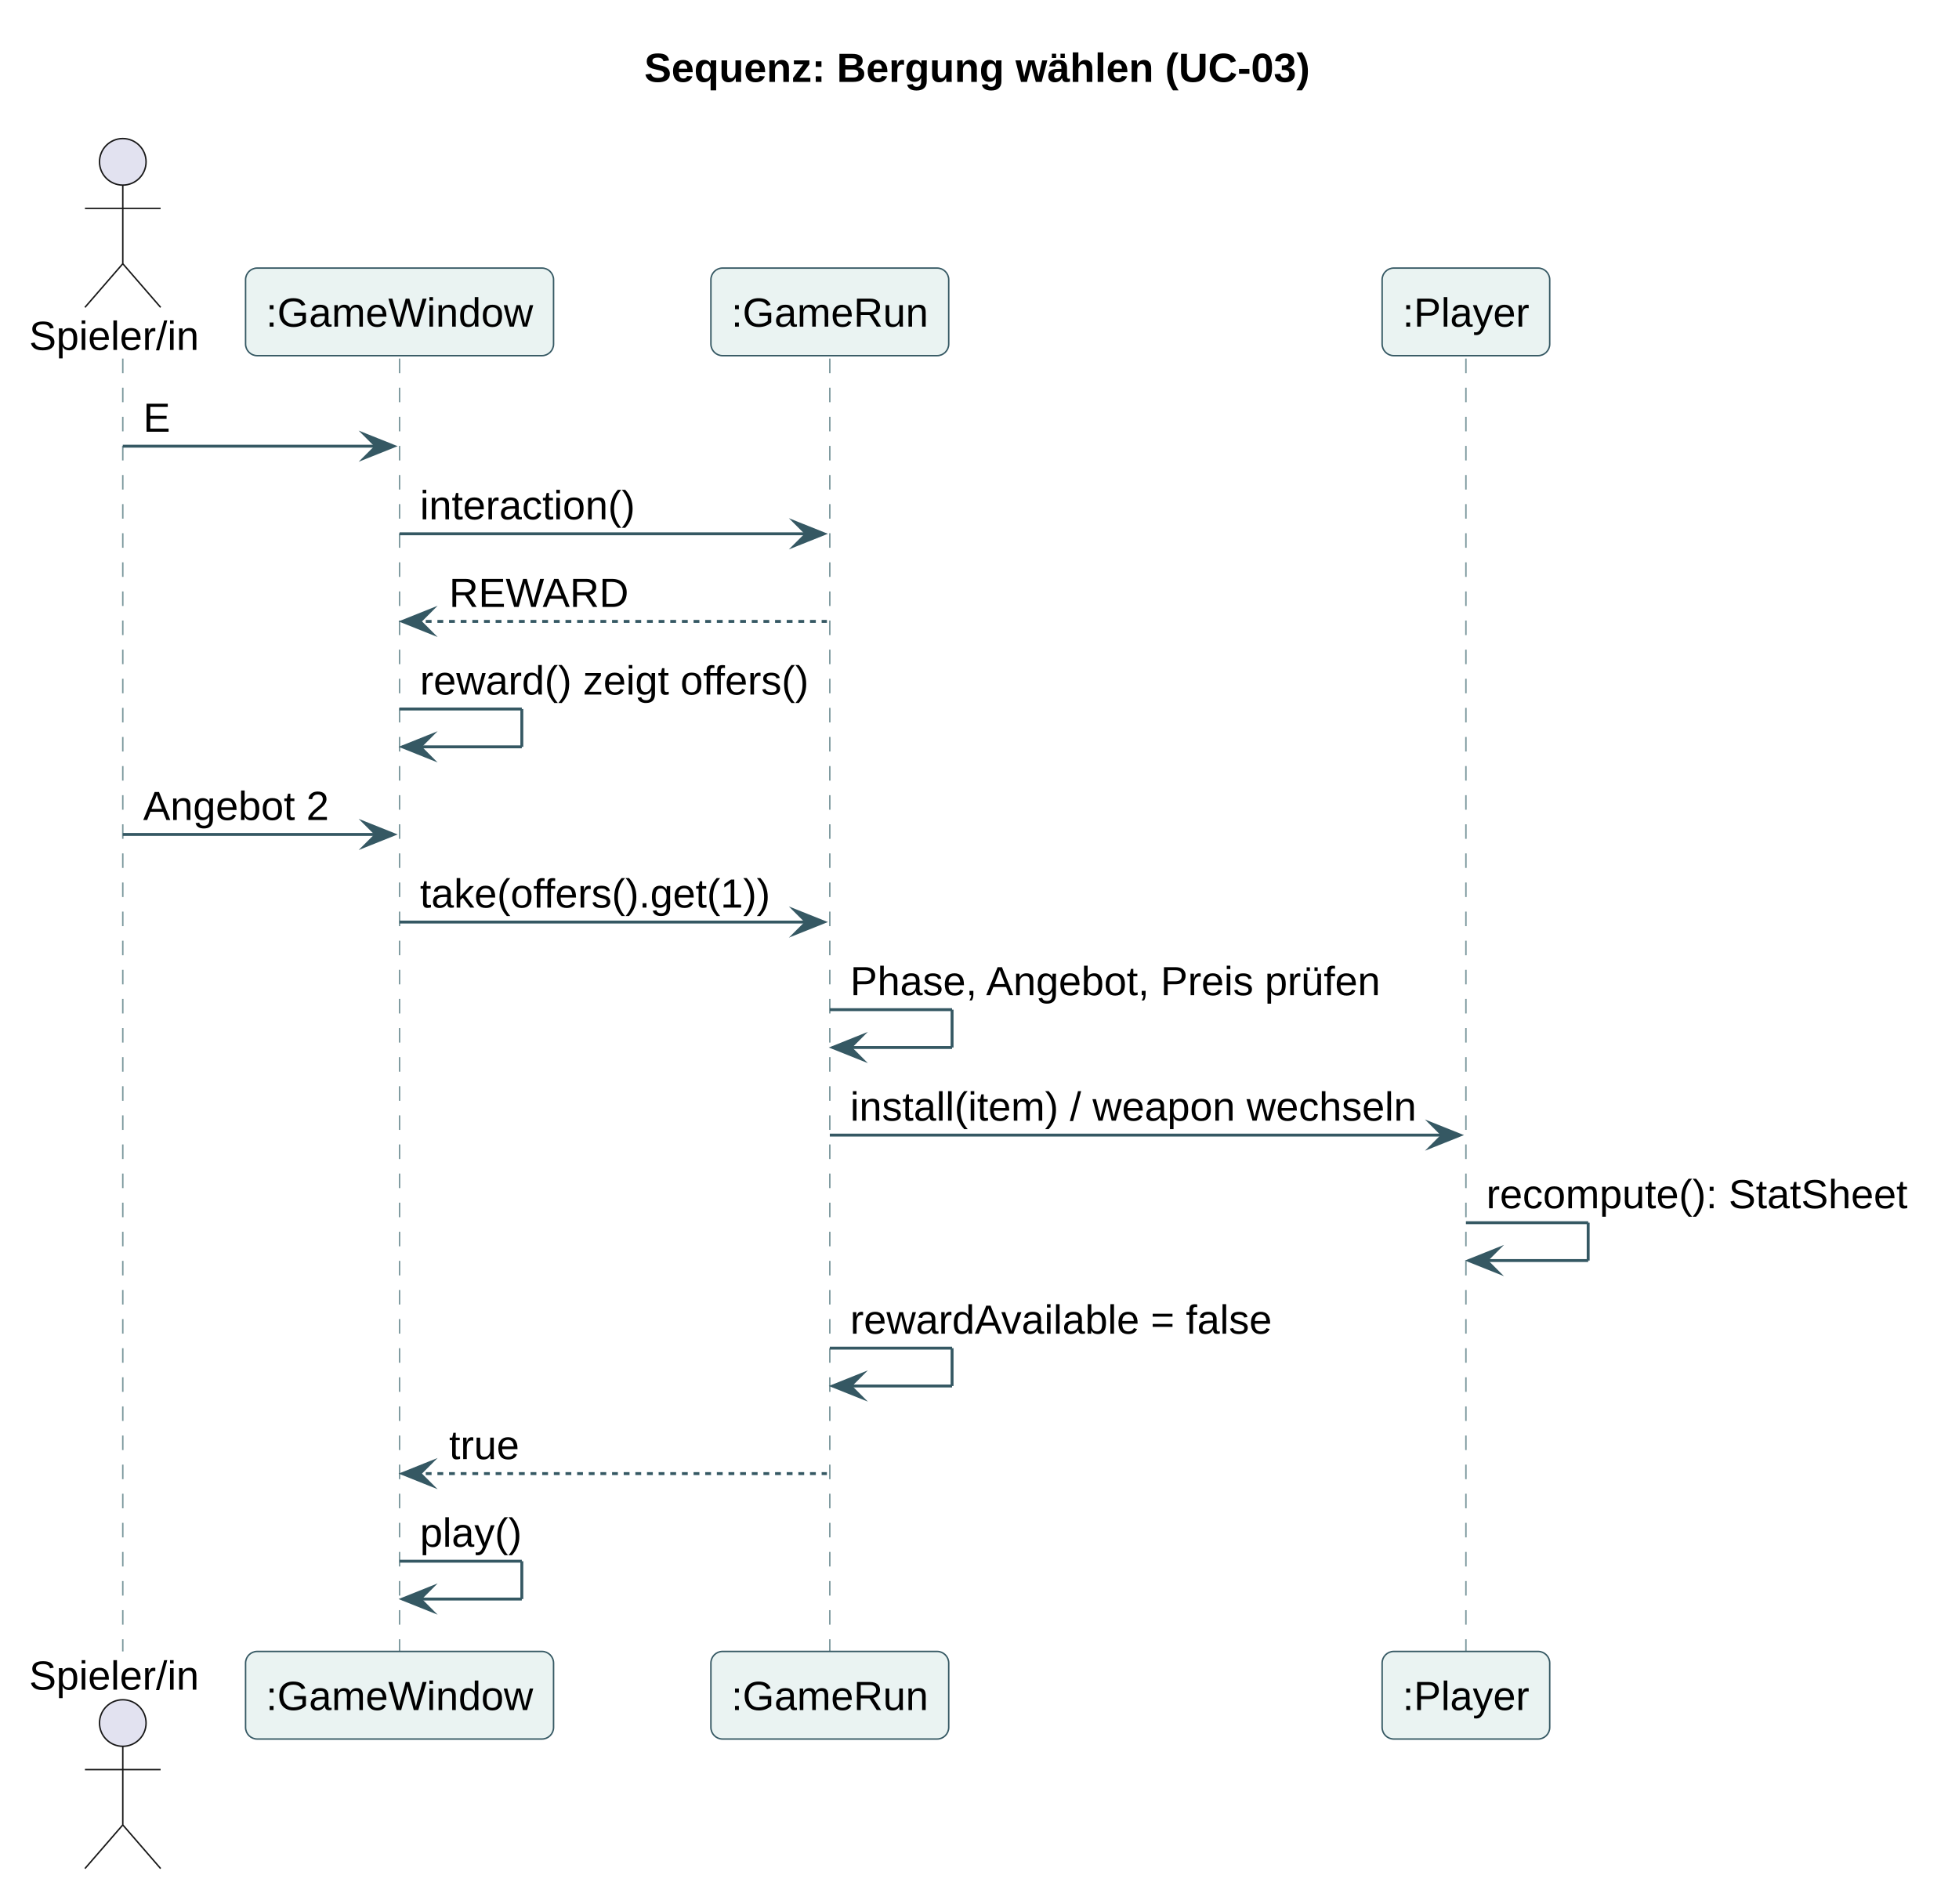
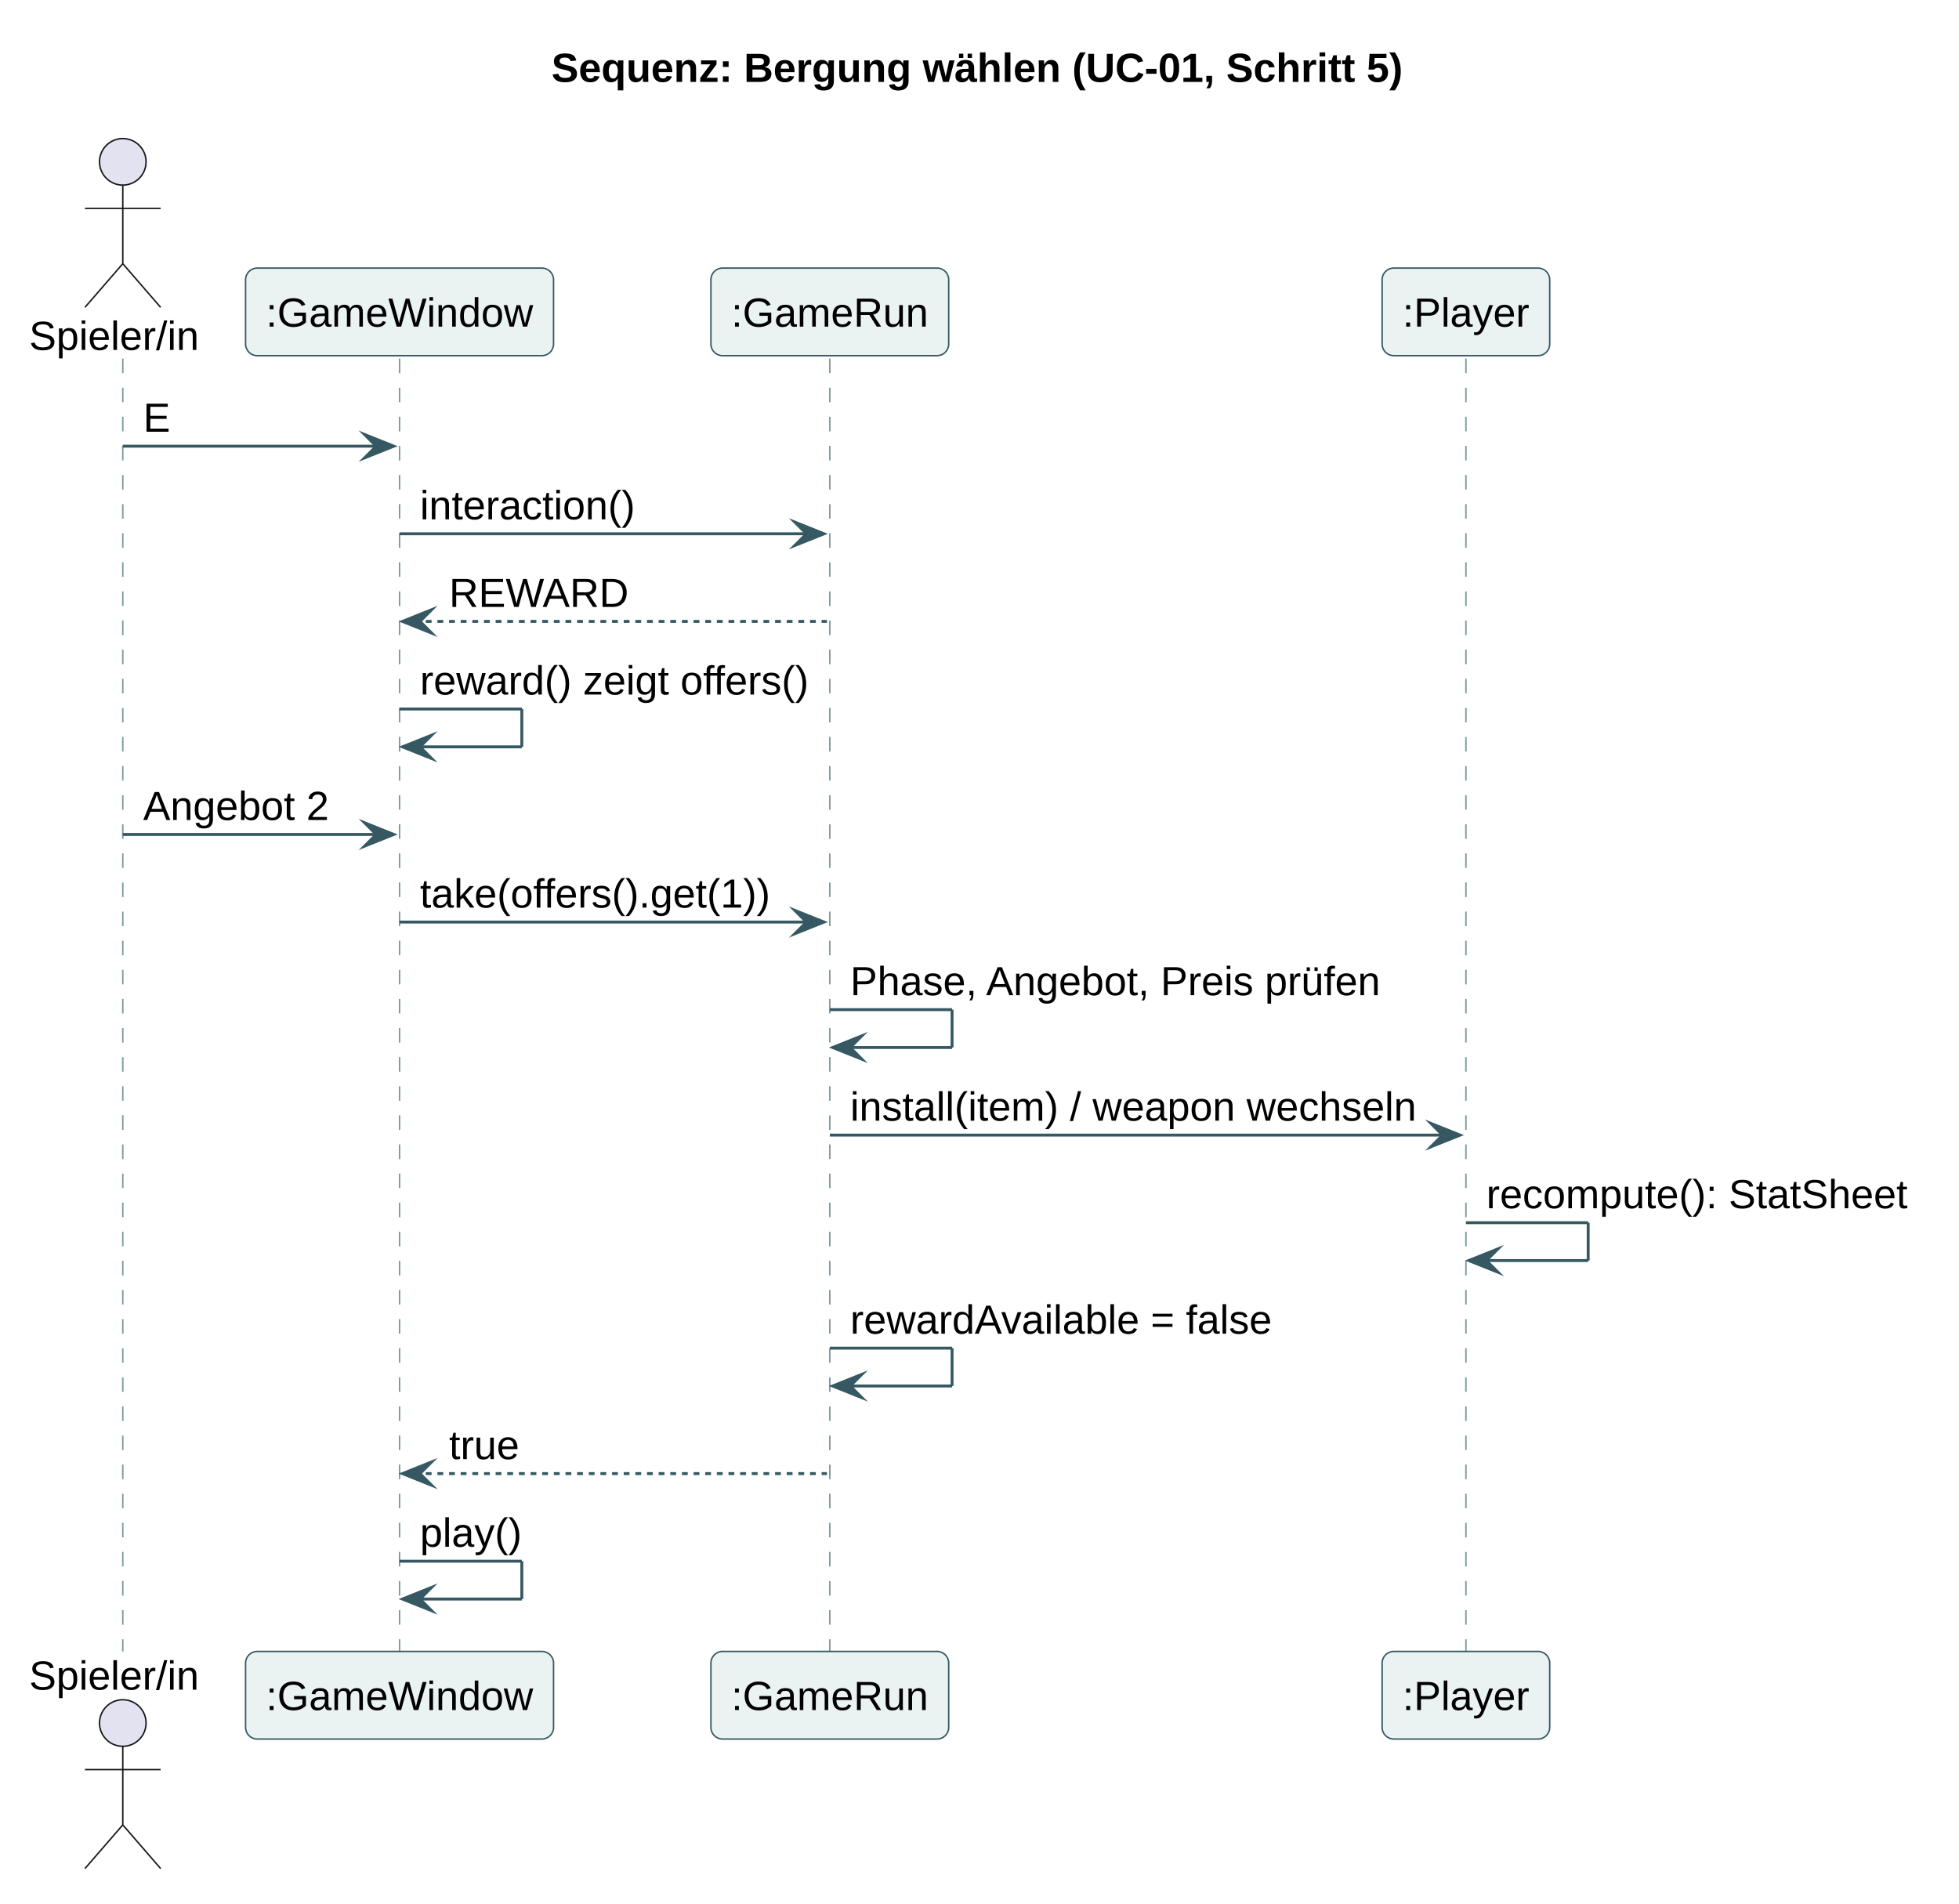
<svg xmlns="http://www.w3.org/2000/svg" version="1.1" data-diagram-type="SEQUENCE" style="width:673px;height:654px;background:#FFFFFF;" width="673px" height="654px" viewBox="0 0 673 654" zoomAndPan="magnify" preserveAspectRatio="none" contentStyleType="text/css">
  <defs />
  <g font-family="sans-serif" lengthAdjust="spacing">
    <g class="title" data-source-line="19">
-       <text x="221.33" y="28.132" fill="#000" font-size="14" textLength="228.683" font-weight="700" font-family="Arial">Sequenz: Bergung wählen (UC-03)</text>
+       <text x="189.434" y="28.132" fill="#000" font-size="14" textLength="292.476" font-weight="700" font-family="Arial">Sequenz: Bergung wählen (UC-01, Schritt 5)</text>
    </g>
    <g>
      <rect x="38.683" y="123.197" width="8" height="444.184" fill="#000" fill-opacity="0" />
      <line x1="42.183" y1="123.197" x2="42.183" y2="567.381" style="stroke:#7A979C;stroke-width:0.5;stroke-dasharray:5,5;" />
    </g>
    <g>
      <rect x="133.769" y="123.197" width="8" height="444.184" fill="#000" fill-opacity="0" />
      <line x1="137.269" y1="123.197" x2="137.269" y2="567.381" style="stroke:#7A979C;stroke-width:0.5;stroke-dasharray:5,5;" />
    </g>
    <g>
      <rect x="281.575" y="123.197" width="8" height="444.184" fill="#000" fill-opacity="0" />
      <line x1="285.075" y1="123.197" x2="285.075" y2="567.381" style="stroke:#7A979C;stroke-width:0.5;stroke-dasharray:5,5;" />
    </g>
    <g>
      <rect x="500.105" y="123.197" width="8" height="444.184" fill="#000" fill-opacity="0" />
      <line x1="503.605" y1="123.197" x2="503.605" y2="567.381" style="stroke:#7A979C;stroke-width:0.5;stroke-dasharray:5,5;" />
    </g>
    <text x="10" y="120.23" fill="#000" font-size="14" textLength="58.365" font-family="Arial">Spieler/in</text>
    <ellipse cx="42.183" cy="55.599" rx="8" ry="8" fill="#E2E2F0" style="stroke:#181818;stroke-width:0.5;" />
    <path d="M42.183,63.599 L42.183,90.599 M29.183,71.599 L55.183,71.599 M42.183,90.599 L29.183,105.599 M42.183,90.599 L55.183,105.599" style="stroke:#181818;stroke-width:0.5;" fill="none" />
    <rect x="84.365" y="92.099" width="105.807" height="30.099" fill="#EAF3F2" style="stroke:#355863;stroke-width:0.5;" rx="4" ry="4" />
    <text x="91.365" y="112.23" fill="#000" font-size="14" textLength="91.807" font-family="Arial">:GameWindow</text>
    <rect x="244.227" y="92.099" width="81.696" height="30.099" fill="#EAF3F2" style="stroke:#355863;stroke-width:0.5;" rx="4" ry="4" />
    <text x="251.227" y="112.23" fill="#000" font-size="14" textLength="67.696" font-family="Arial">:GameRun</text>
    <rect x="474.819" y="92.099" width="57.572" height="30.099" fill="#EAF3F2" style="stroke:#355863;stroke-width:0.5;" rx="4" ry="4" />
    <text x="481.819" y="112.23" fill="#000" font-size="14" textLength="43.572" font-family="Arial">:Player</text>
    <text x="10" y="580.513" fill="#000" font-size="14" textLength="58.365" font-family="Arial">Spieler/in</text>
    <ellipse cx="42.183" cy="591.979" rx="8" ry="8" fill="#E2E2F0" style="stroke:#181818;stroke-width:0.5;" />
    <path d="M42.183,599.979 L42.183,626.979 M29.183,607.979 L55.183,607.979 M42.183,626.979 L29.183,641.979 M42.183,626.979 L55.183,641.979" style="stroke:#181818;stroke-width:0.5;" fill="none" />
    <rect x="84.365" y="567.381" width="105.807" height="30.099" fill="#EAF3F2" style="stroke:#355863;stroke-width:0.5;" rx="4" ry="4" />
    <text x="91.365" y="587.513" fill="#000" font-size="14" textLength="91.807" font-family="Arial">:GameWindow</text>
    <rect x="244.227" y="567.381" width="81.696" height="30.099" fill="#EAF3F2" style="stroke:#355863;stroke-width:0.5;" rx="4" ry="4" />
    <text x="251.227" y="587.513" fill="#000" font-size="14" textLength="67.696" font-family="Arial">:GameRun</text>
    <rect x="474.819" y="567.381" width="57.572" height="30.099" fill="#EAF3F2" style="stroke:#355863;stroke-width:0.5;" rx="4" ry="4" />
    <text x="481.819" y="587.513" fill="#000" font-size="14" textLength="43.572" font-family="Arial">:Player</text>
    <polygon points="125.269,149.296,135.269,153.296,125.269,157.296,129.269,153.296" fill="#355863" style="stroke:#355863;stroke-width:1;stroke-linejoin:miter;stroke-miterlimit:10;" />
    <line x1="42.183" y1="153.296" x2="131.269" y2="153.296" style="stroke:#355863;stroke-width:1;" />
    <text x="49.183" y="148.329" fill="#000" font-size="14" font-family="Arial">E</text>
    <polygon points="273.075,179.395,283.075,183.395,273.075,187.395,277.075,183.395" fill="#355863" style="stroke:#355863;stroke-width:1;stroke-linejoin:miter;stroke-miterlimit:10;" />
    <line x1="137.269" y1="183.395" x2="279.075" y2="183.395" style="stroke:#355863;stroke-width:1;" />
    <text x="144.269" y="178.428" fill="#000" font-size="14" textLength="73.917" font-family="Arial">interaction()</text>
    <polygon points="148.269,209.493,138.269,213.493,148.269,217.493,144.269,213.493" fill="#355863" style="stroke:#355863;stroke-width:1;stroke-linejoin:miter;stroke-miterlimit:10;" />
    <line x1="142.269" y1="213.493" x2="284.075" y2="213.493" style="stroke:#355863;stroke-width:1;stroke-dasharray:2,2;" />
    <text x="154.269" y="208.526" fill="#000" font-size="14" textLength="62.221" font-family="Arial">REWARD</text>
    <line x1="137.269" y1="243.592" x2="179.269" y2="243.592" style="stroke:#355863;stroke-width:1;" />
    <line x1="179.269" y1="243.592" x2="179.269" y2="256.592" style="stroke:#355863;stroke-width:1;" />
    <line x1="138.269" y1="256.592" x2="179.269" y2="256.592" style="stroke:#355863;stroke-width:1;" />
    <polygon points="148.269,252.592,138.269,256.592,148.269,260.592,144.269,256.592" fill="#355863" style="stroke:#355863;stroke-width:1;stroke-linejoin:miter;stroke-miterlimit:10;" />
    <text x="144.269" y="238.625" fill="#000" font-size="14" textLength="133.807" font-family="Arial">reward() zeigt offers()</text>
    <polygon points="125.269,282.69,135.269,286.69,125.269,290.69,129.269,286.69" fill="#355863" style="stroke:#355863;stroke-width:1;stroke-linejoin:miter;stroke-miterlimit:10;" />
    <line x1="42.183" y1="286.69" x2="131.269" y2="286.69" style="stroke:#355863;stroke-width:1;" />
    <text x="49.183" y="281.724" fill="#000" font-size="14" textLength="63.834" font-family="Arial">Angebot 2</text>
    <polygon points="273.075,312.789,283.075,316.789,273.075,320.789,277.075,316.789" fill="#355863" style="stroke:#355863;stroke-width:1;stroke-linejoin:miter;stroke-miterlimit:10;" />
    <line x1="137.269" y1="316.789" x2="279.075" y2="316.789" style="stroke:#355863;stroke-width:1;" />
    <text x="144.269" y="311.822" fill="#000" font-size="14" textLength="120.586" font-family="Arial">take(offers().get(1))</text>
    <line x1="285.075" y1="346.888" x2="327.075" y2="346.888" style="stroke:#355863;stroke-width:1;" />
    <line x1="327.075" y1="346.888" x2="327.075" y2="359.888" style="stroke:#355863;stroke-width:1;" />
    <line x1="286.075" y1="359.888" x2="327.075" y2="359.888" style="stroke:#355863;stroke-width:1;" />
    <polygon points="296.075,355.888,286.075,359.888,296.075,363.888,292.075,359.888" fill="#355863" style="stroke:#355863;stroke-width:1;stroke-linejoin:miter;stroke-miterlimit:10;" />
    <text x="292.075" y="341.921" fill="#000" font-size="14" textLength="182.896" font-family="Arial">Phase, Angebot, Preis prüfen</text>
    <polygon points="491.605,385.986,501.605,389.986,491.605,393.986,495.605,389.986" fill="#355863" style="stroke:#355863;stroke-width:1;stroke-linejoin:miter;stroke-miterlimit:10;" />
    <line x1="285.075" y1="389.986" x2="497.605" y2="389.986" style="stroke:#355863;stroke-width:1;" />
    <text x="292.075" y="385.02" fill="#000" font-size="14" textLength="194.53" font-family="Arial">install(item) / weapon wechseln</text>
    <line x1="503.605" y1="420.085" x2="545.605" y2="420.085" style="stroke:#355863;stroke-width:1;" />
    <line x1="545.605" y1="420.085" x2="545.605" y2="433.085" style="stroke:#355863;stroke-width:1;" />
    <line x1="504.605" y1="433.085" x2="545.605" y2="433.085" style="stroke:#355863;stroke-width:1;" />
    <polygon points="514.605,429.085,504.605,433.085,514.605,437.085,510.605,433.085" fill="#355863" style="stroke:#355863;stroke-width:1;stroke-linejoin:miter;stroke-miterlimit:10;" />
    <text x="510.605" y="415.118" fill="#000" font-size="14" textLength="144.737" font-family="Arial">recompute(): StatSheet</text>
    <line x1="285.075" y1="463.184" x2="327.075" y2="463.184" style="stroke:#355863;stroke-width:1;" />
    <line x1="327.075" y1="463.184" x2="327.075" y2="476.184" style="stroke:#355863;stroke-width:1;" />
    <line x1="286.075" y1="476.184" x2="327.075" y2="476.184" style="stroke:#355863;stroke-width:1;" />
    <polygon points="296.075,472.184,286.075,476.184,296.075,480.184,292.075,476.184" fill="#355863" style="stroke:#355863;stroke-width:1;stroke-linejoin:miter;stroke-miterlimit:10;" />
    <text x="292.075" y="458.217" fill="#000" font-size="14" textLength="145.134" font-family="Arial">rewardAvailable = false</text>
    <polygon points="148.269,502.282,138.269,506.282,148.269,510.282,144.269,506.282" fill="#355863" style="stroke:#355863;stroke-width:1;stroke-linejoin:miter;stroke-miterlimit:10;" />
    <line x1="142.269" y1="506.282" x2="284.075" y2="506.282" style="stroke:#355863;stroke-width:1;stroke-dasharray:2,2;" />
    <text x="154.269" y="501.315" fill="#000" font-size="14" textLength="24.124" font-family="Arial">true</text>
    <line x1="137.269" y1="536.381" x2="179.269" y2="536.381" style="stroke:#355863;stroke-width:1;" />
    <line x1="179.269" y1="536.381" x2="179.269" y2="549.381" style="stroke:#355863;stroke-width:1;" />
    <line x1="138.269" y1="549.381" x2="179.269" y2="549.381" style="stroke:#355863;stroke-width:1;" />
    <polygon points="148.269,545.381,138.269,549.381,148.269,553.381,144.269,549.381" fill="#355863" style="stroke:#355863;stroke-width:1;stroke-linejoin:miter;stroke-miterlimit:10;" />
    <text x="144.269" y="531.414" fill="#000" font-size="14" textLength="35.007" font-family="Arial">play()</text>
  </g>
</svg>
